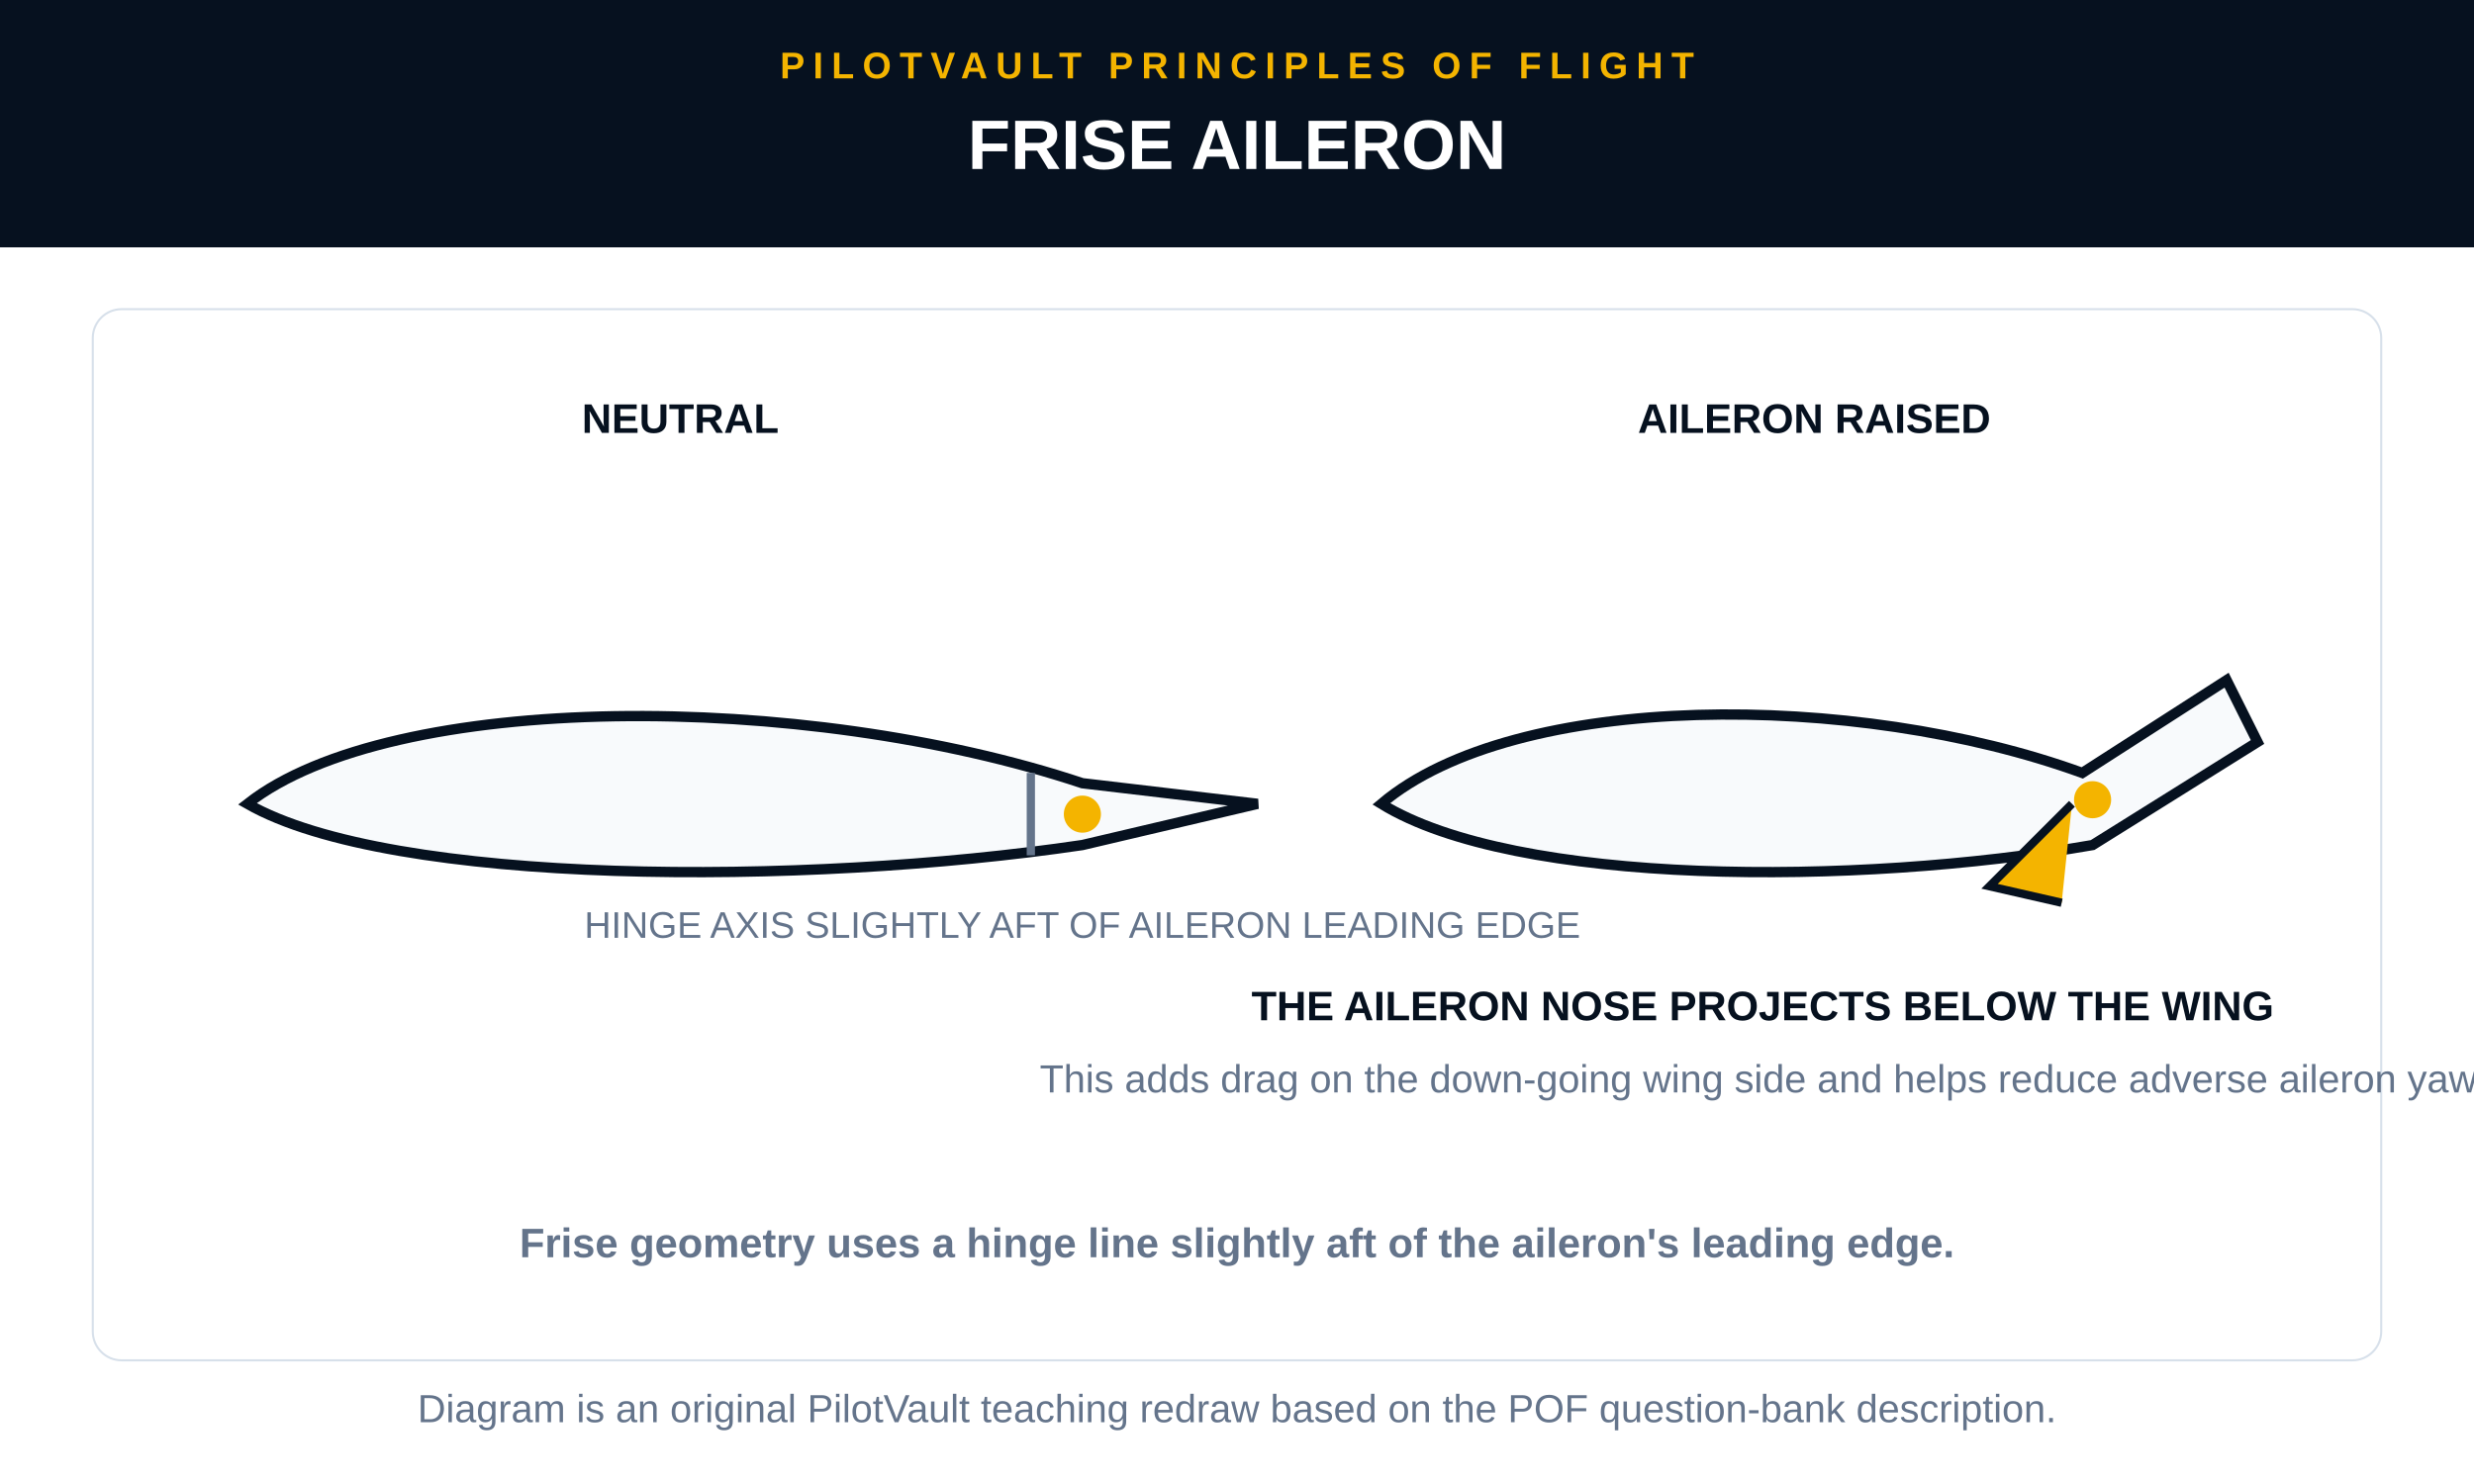
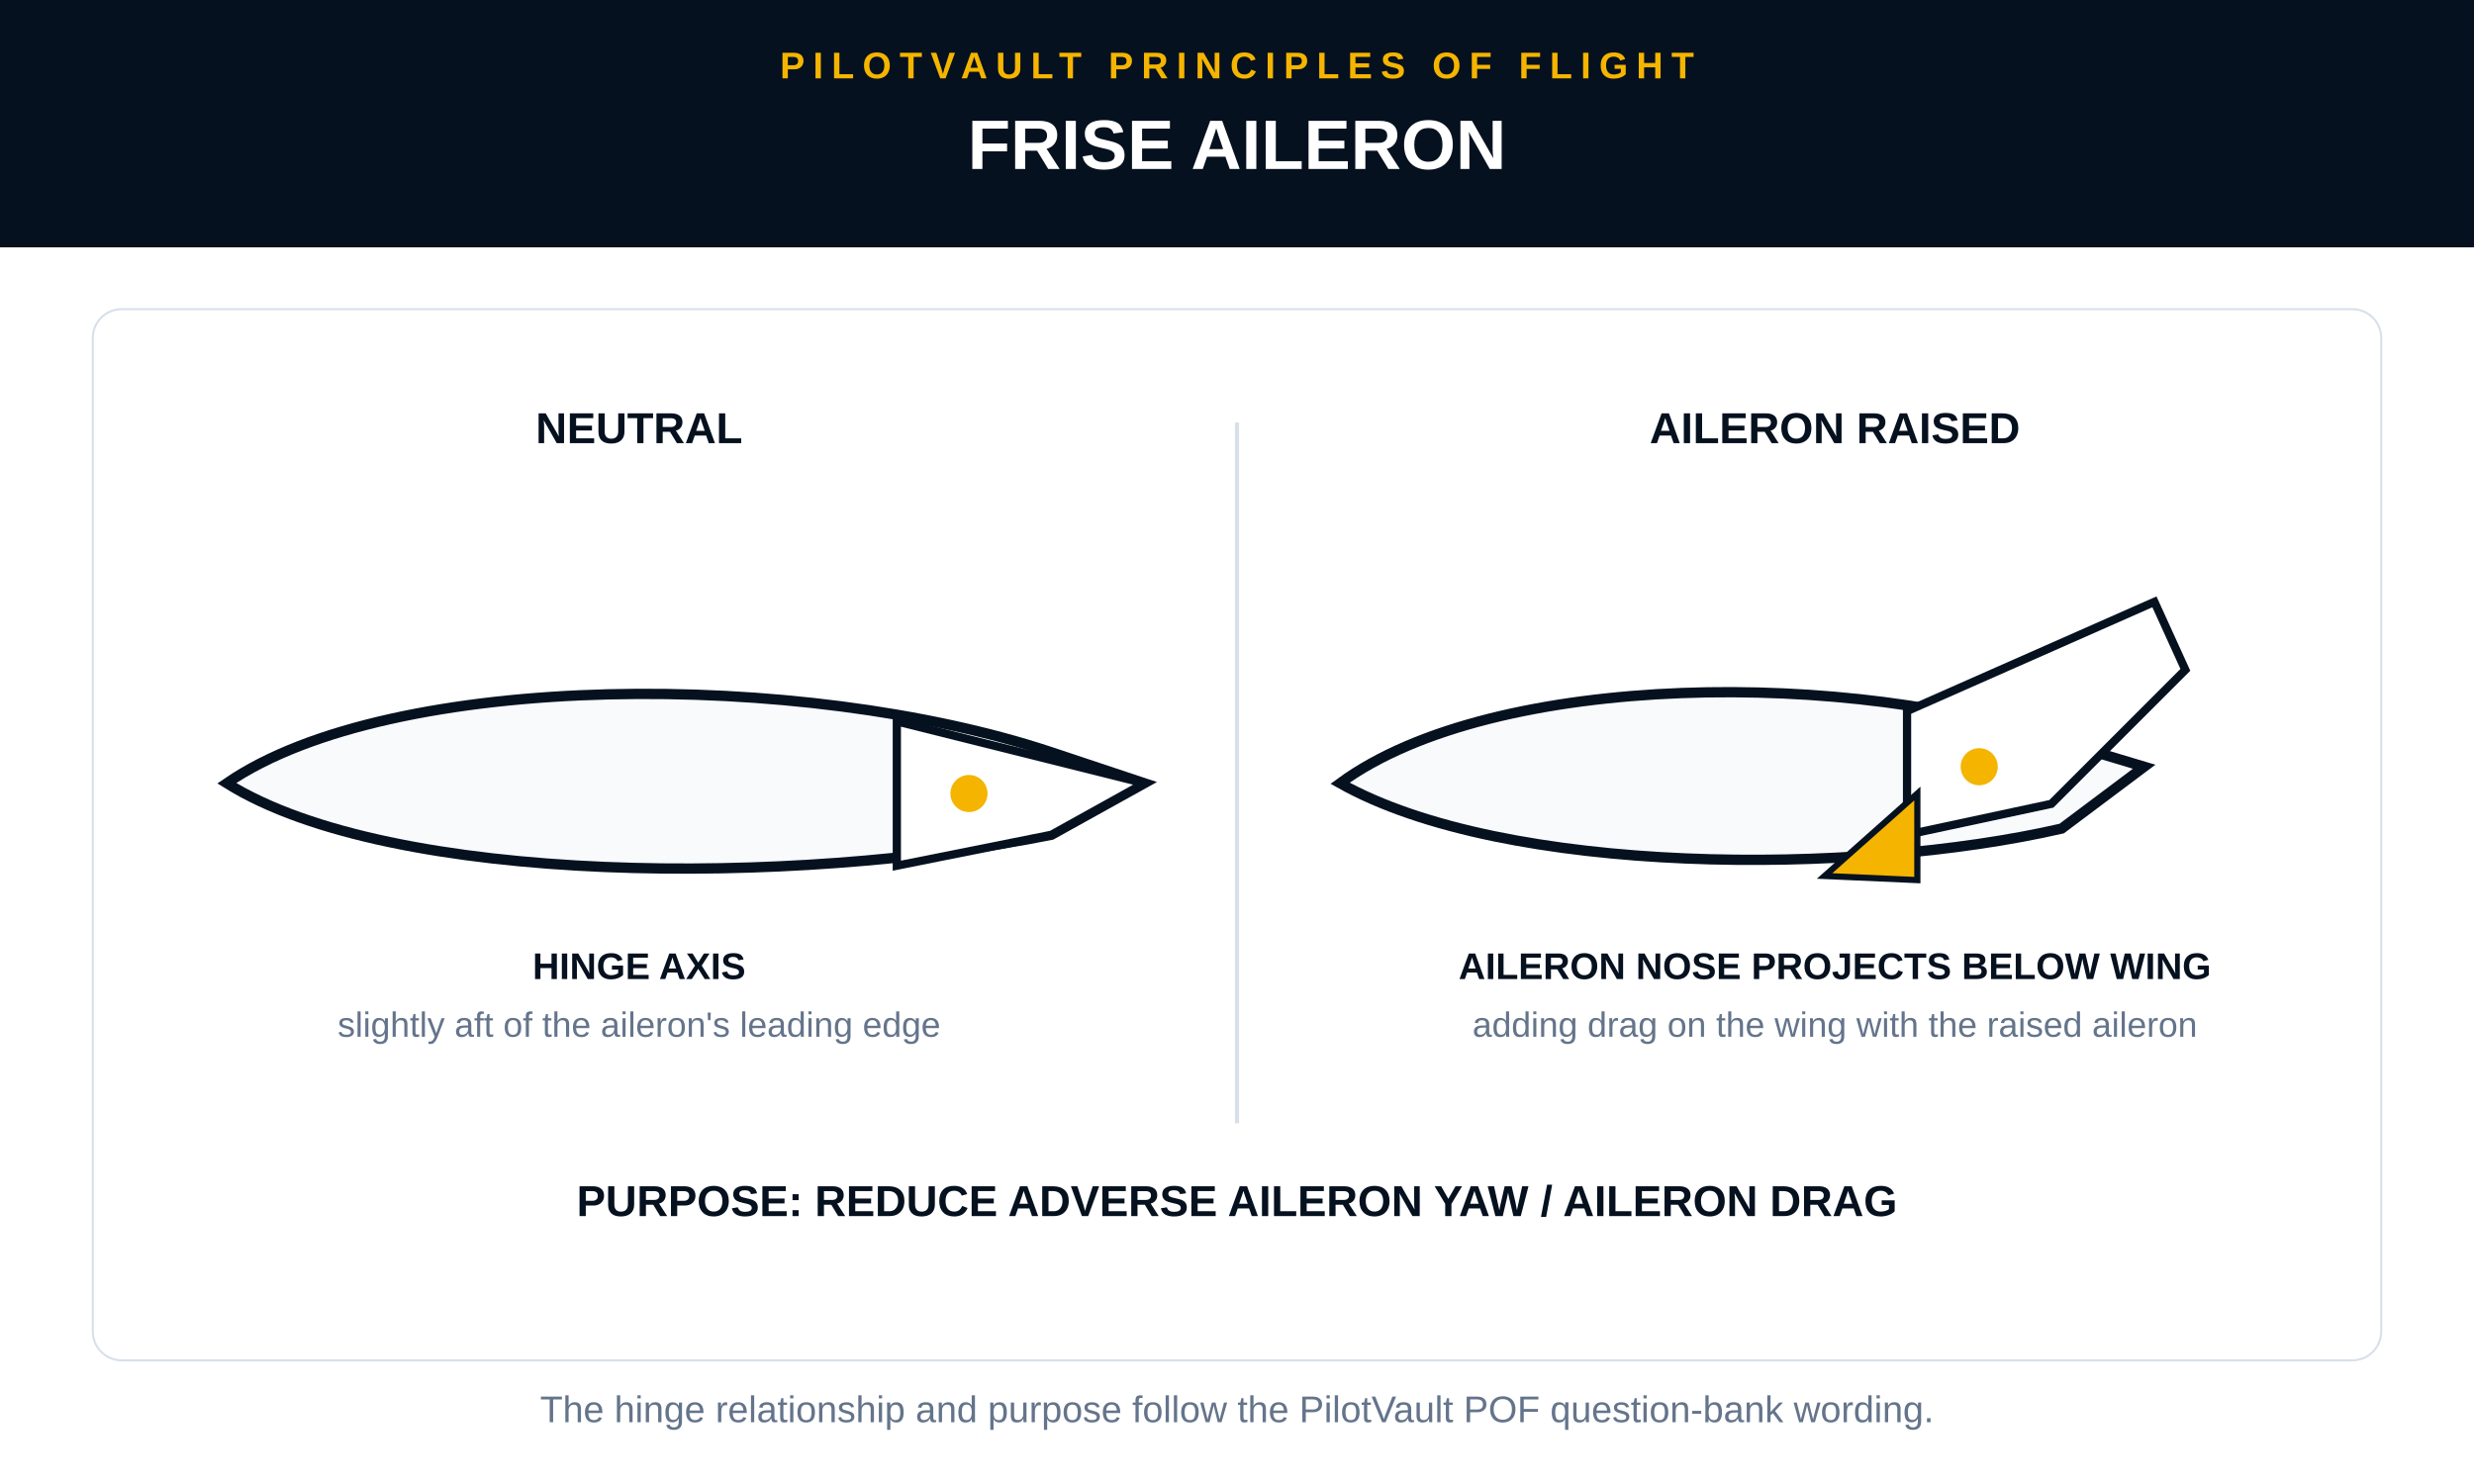
<svg xmlns="http://www.w3.org/2000/svg" viewBox="0 0 1200 720">
  <rect width="1200" height="720" fill="#fff" />
  <rect width="1200" height="120" fill="#06111f" />
  <text x="600" y="38" text-anchor="middle" font-family="Arial" font-size="18" font-weight="700" letter-spacing="4" fill="#f4b400">PILOTVAULT PRINCIPLES OF FLIGHT</text>
  <text x="600" y="82" text-anchor="middle" font-family="Arial" font-size="34" font-weight="800" fill="#fff">FRISE AILERON</text>
  <rect x="45" y="150" width="1110" height="510" rx="14" fill="#fff" stroke="#d7e0ea" />
-   <text x="330" y="210" text-anchor="middle" font-family="Arial" font-size="20" font-weight="700" fill="#06111f">NEUTRAL</text>
-   <path d="M120 390 C190 335 390 335 525 380 L610 390 L525 410 C390 430 190 430 120 390Z" fill="#f8fafc" stroke="#06111f" stroke-width="5" />
-   <line x1="500" y1="375" x2="500" y2="415" stroke="#64748b" stroke-width="4" />
-   <circle cx="525" cy="395" r="9" fill="#f4b400" />
-   <text x="525" y="455" text-anchor="middle" font-family="Arial" font-size="18" fill="#64748b">HINGE AXIS SLIGHTLY AFT OF AILERON LEADING EDGE</text>
-   <text x="880" y="210" text-anchor="middle" font-family="Arial" font-size="20" font-weight="700" fill="#06111f">AILERON RAISED</text>
-   <path d="M670 390 C735 335 900 335 1010 375 L1080 330 L1095 360 L1015 410 C900 430 735 430 670 390Z" fill="#f8fafc" stroke="#06111f" stroke-width="5" />
-   <circle cx="1015" cy="388" r="9" fill="#f4b400" />
-   <path d="M1005 390 L965 430 L1000 438" fill="#f4b400" stroke="#06111f" stroke-width="4" />
-   <text x="855" y="495" text-anchor="middle" font-family="Arial" font-size="20" font-weight="700" fill="#06111f">THE AILERON NOSE PROJECTS BELOW THE WING</text>
-   <text x="855" y="530" text-anchor="middle" font-family="Arial" font-size="19" fill="#64748b">This adds drag on the down-going wing side and helps reduce adverse aileron yaw.</text>
-   <text x="600" y="610" text-anchor="middle" font-family="Arial" font-size="20" font-weight="700" fill="#64748b">Frise geometry uses a hinge line slightly aft of the aileron's leading edge.</text>
-   <text x="600" y="690" text-anchor="middle" font-family="Arial" font-size="19" fill="#64748b">Diagram is an original PilotVault teaching redraw based on the POF question-bank description.</text>
+   <line x1="600" y1="205" x2="600" y2="545" stroke="#d7e0ea" stroke-width="2" />
+   <text x="310" y="215" text-anchor="middle" font-family="Arial" font-size="21" font-weight="800" fill="#06111f">NEUTRAL</text>
+   <path d="M110 380 C190 325 390 325 510 365 L555 380 L510 405 C385 430 190 430 110 380Z" fill="#f8fafc" stroke="#06111f" stroke-width="5" />
+   <path d="M435 350 L555 380 L510 405 L435 420Z" fill="#fff" stroke="#06111f" stroke-width="4" />
+   <circle cx="470" cy="385" r="9" fill="#f4b400" />
+   <text x="310" y="475" text-anchor="middle" font-family="Arial" font-size="18" font-weight="700" fill="#06111f">HINGE AXIS</text>
+   <text x="310" y="503" text-anchor="middle" font-family="Arial" font-size="17" fill="#64748b">slightly aft of the aileron's leading edge</text>
+   <text x="890" y="215" text-anchor="middle" font-family="Arial" font-size="21" font-weight="800" fill="#06111f">AILERON RAISED</text>
+   <path d="M650 380 C725 325 900 325 1000 360 L1040 372 L1000 402 C900 425 730 425 650 380Z" fill="#f8fafc" stroke="#06111f" stroke-width="5" />
+   <path d="M925 345 L1045 292 L1060 325 L995 390 L925 405Z" fill="#fff" stroke="#06111f" stroke-width="4" />
+   <circle cx="960" cy="372" r="9" fill="#f4b400" />
+   <path d="M930 385 L885 425 L930 427Z" fill="#f4b400" stroke="#06111f" stroke-width="3" />
+   <text x="890" y="475" text-anchor="middle" font-family="Arial" font-size="18" font-weight="700" fill="#06111f">AILERON NOSE PROJECTS BELOW WING</text>
+   <text x="890" y="503" text-anchor="middle" font-family="Arial" font-size="17" fill="#64748b">adding drag on the wing with the raised aileron</text>
+   <text x="600" y="590" text-anchor="middle" font-family="Arial" font-size="21" font-weight="800" fill="#06111f">PURPOSE: REDUCE ADVERSE AILERON YAW / AILERON DRAG</text>
+   <text x="600" y="690" text-anchor="middle" font-family="Arial" font-size="18" fill="#64748b">The hinge relationship and purpose follow the PilotVault POF question-bank wording.</text>
</svg>
